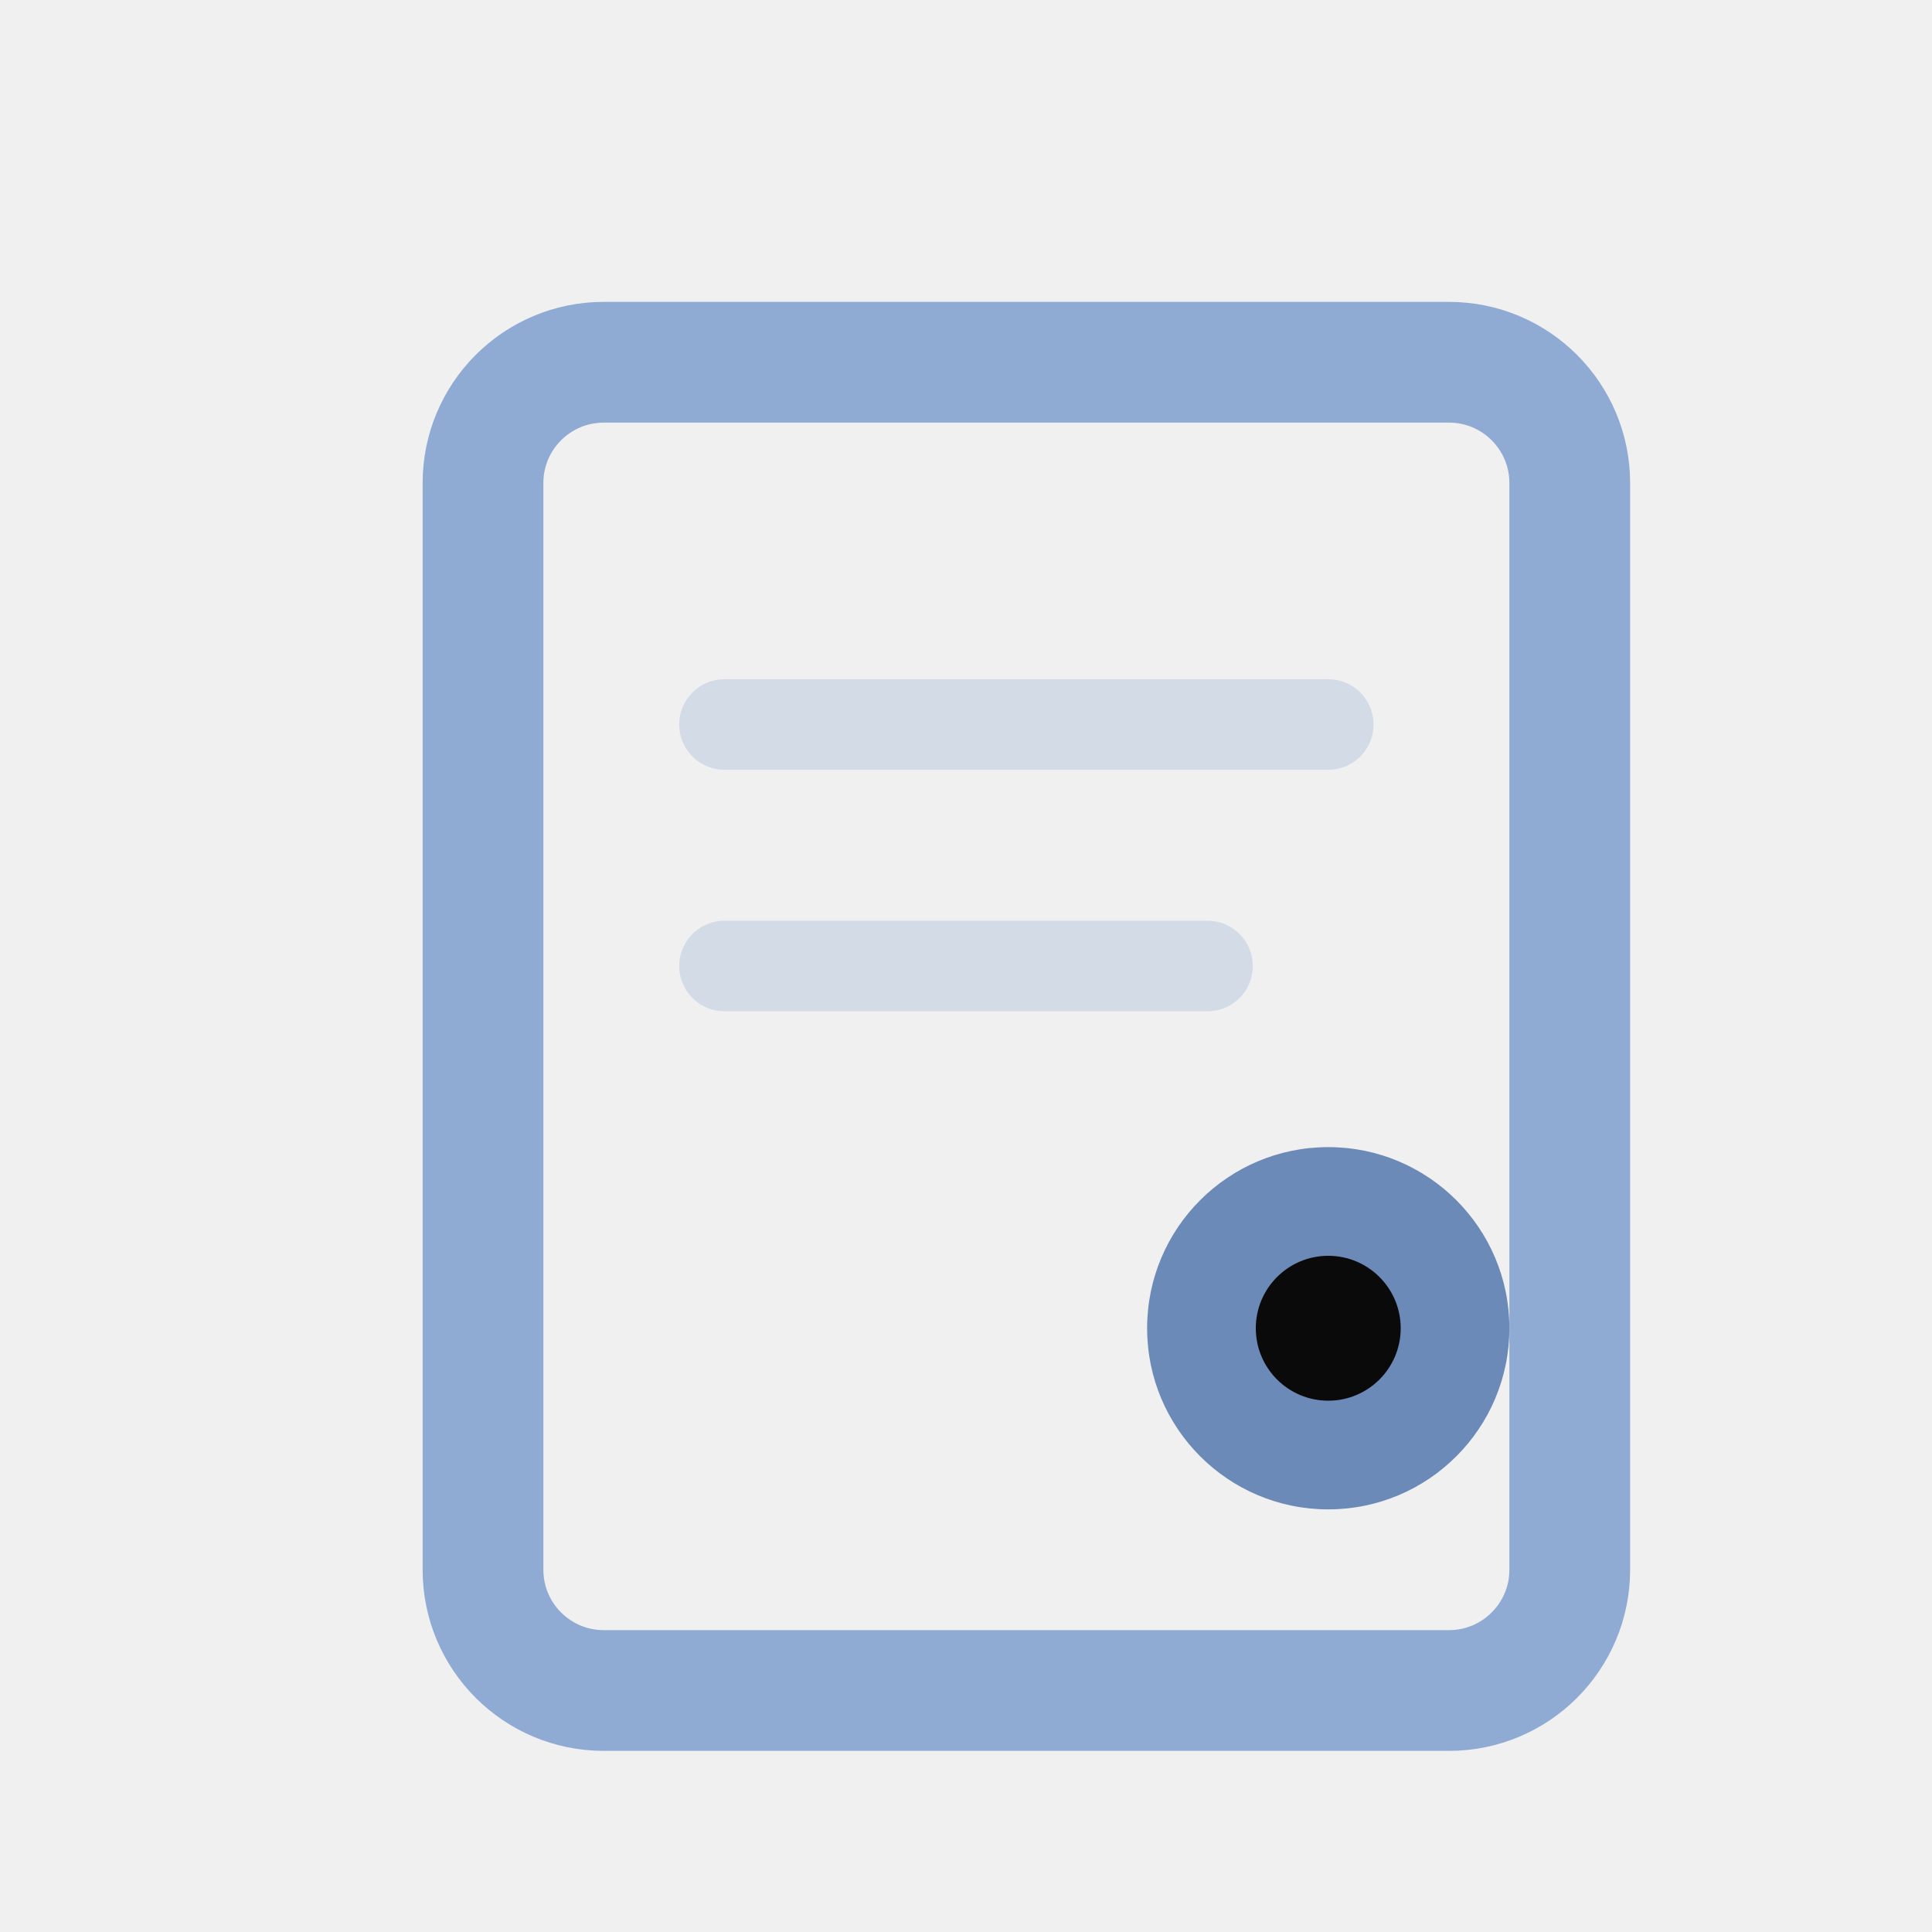
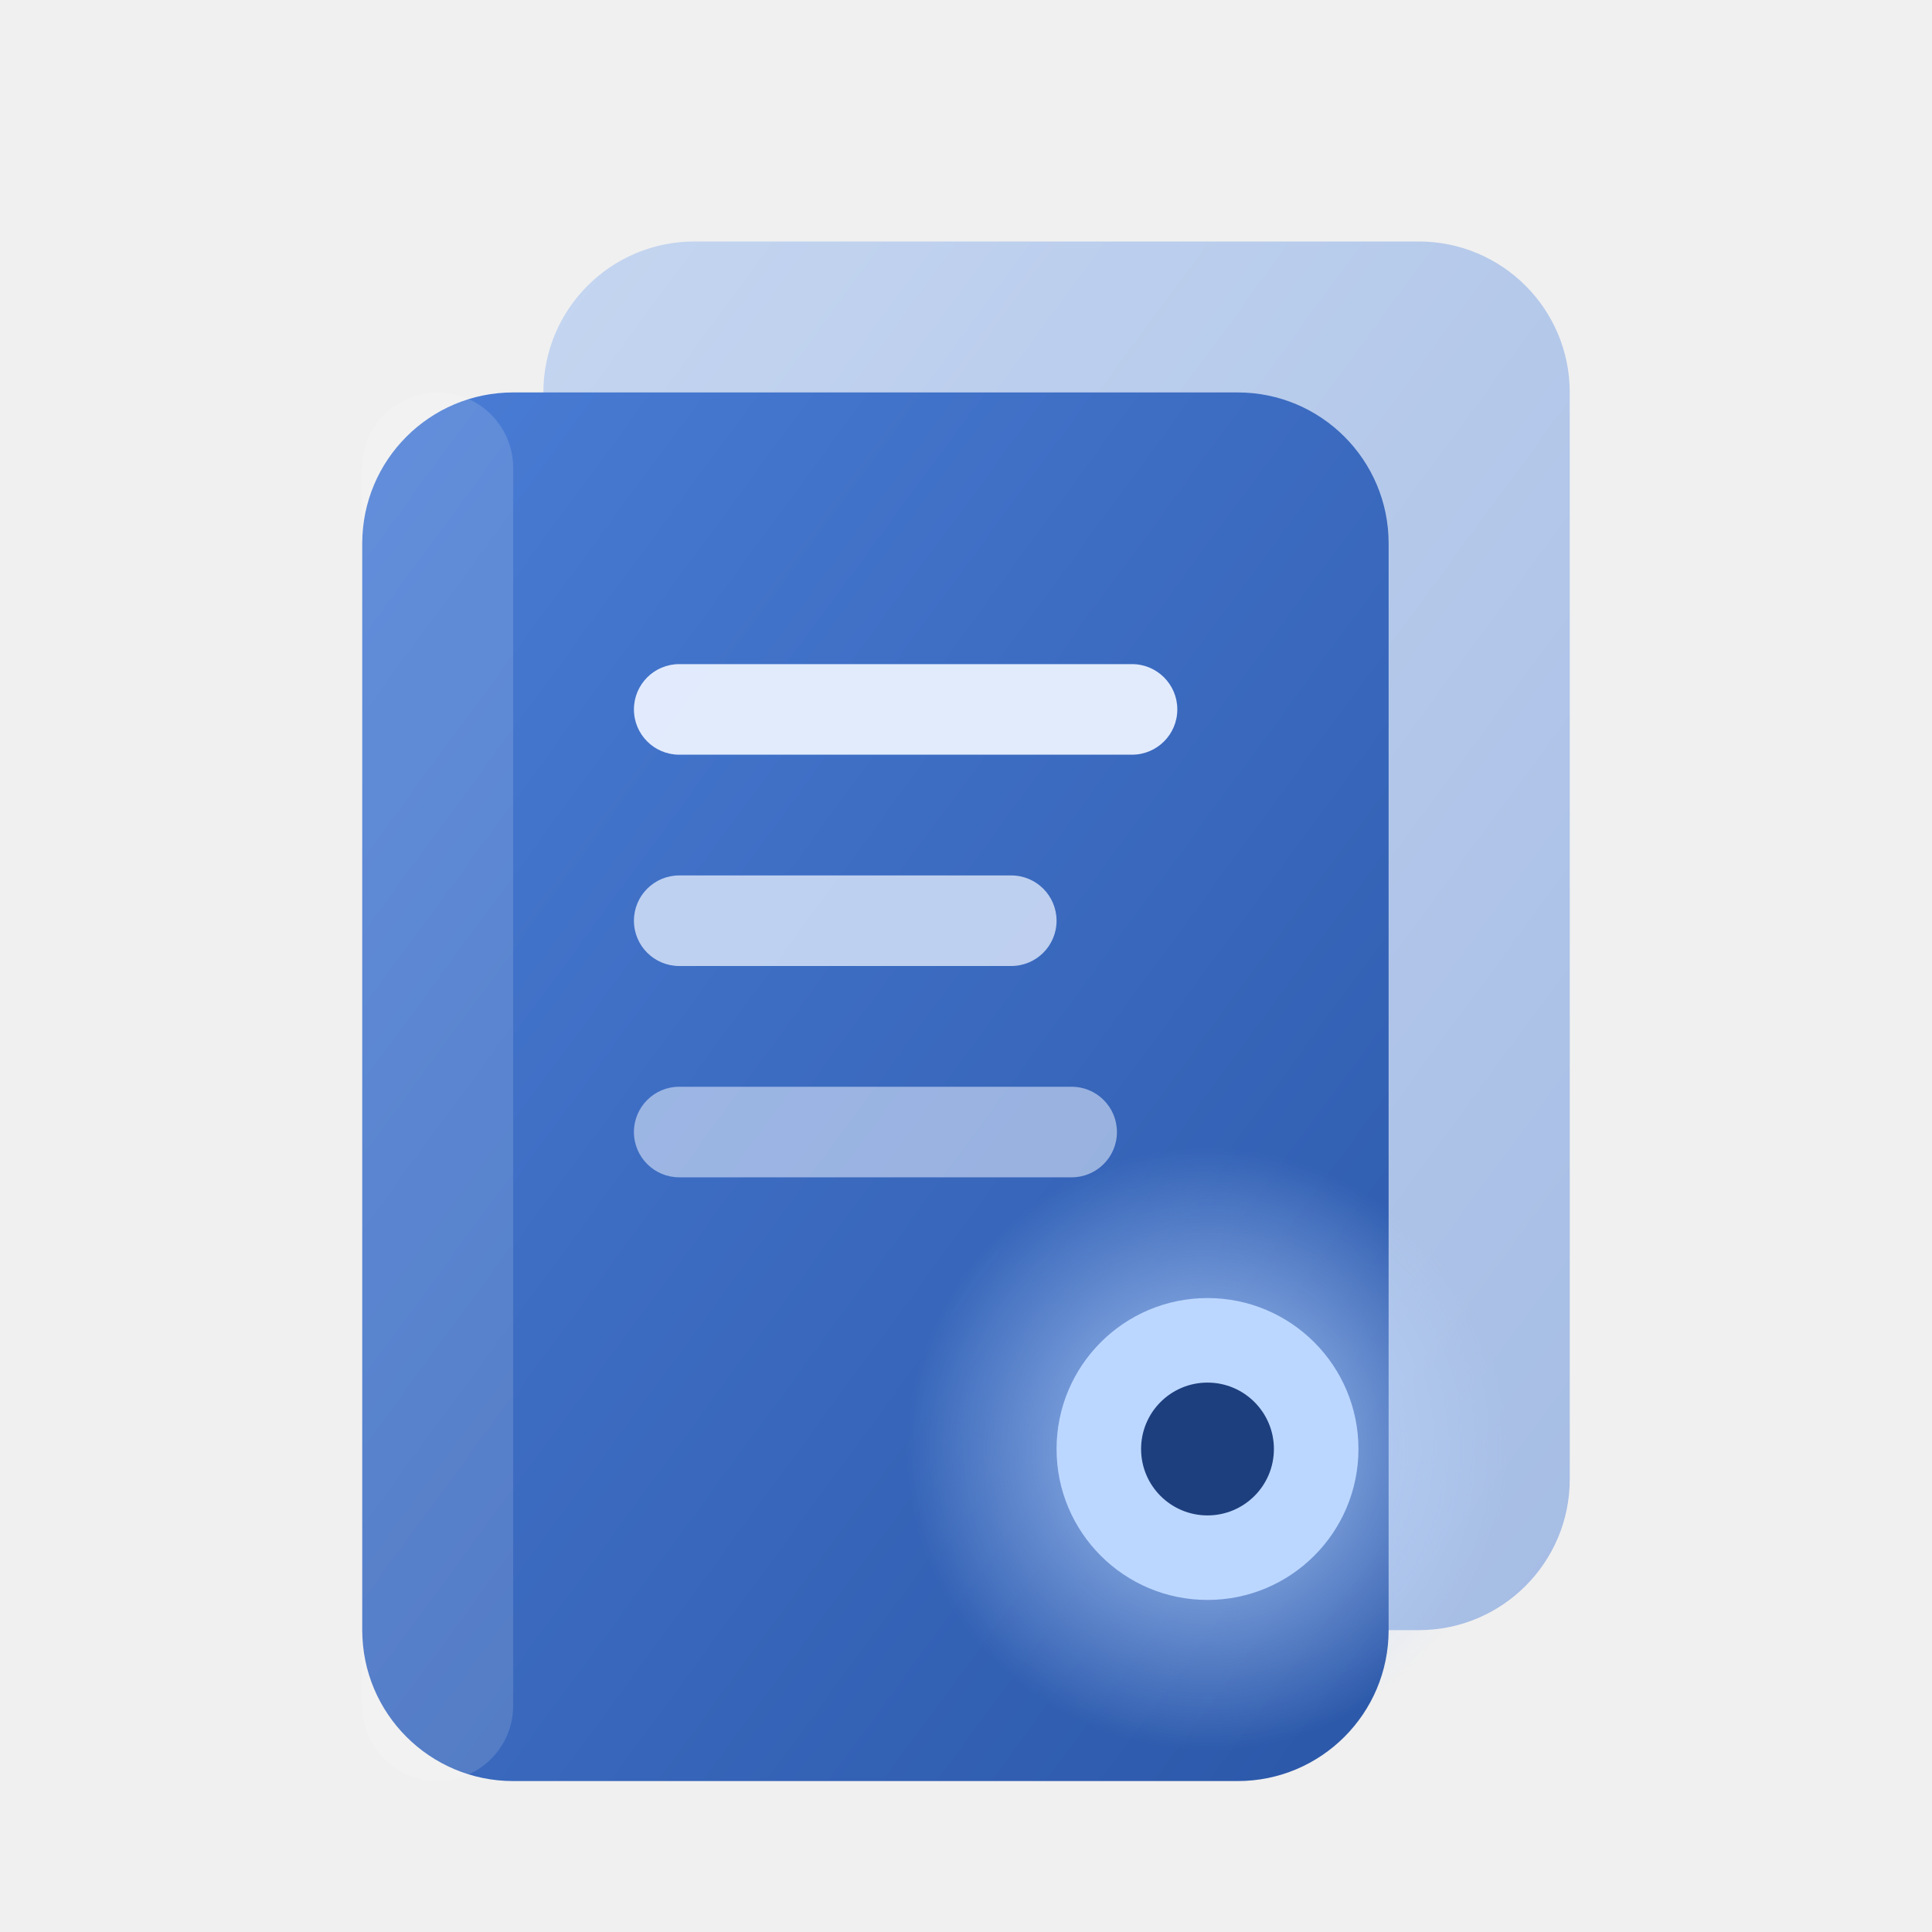
- <svg xmlns="http://www.w3.org/2000/svg" viewBox="0 0 32 32">
-   <rect x="8" y="6" width="18" height="22" rx="2" fill="none" stroke="#8FABD4" stroke-width="2" />
-   <line x1="12" y1="12" x2="22" y2="12" stroke="#8FABD4" stroke-width="1.5" opacity=".3" stroke-linecap="round" />
-   <line x1="12" y1="16" x2="20" y2="16" stroke="#8FABD4" stroke-width="1.5" opacity=".3" stroke-linecap="round" />
-   <circle cx="22" cy="22" r="3" fill="#4A70A9" opacity=".8" />
-   <circle cx="22" cy="22" r="1.2" fill="#0a0a0a" />
+ <svg xmlns="http://www.w3.org/2000/svg" viewBox="0 0 64 64">
+   <defs>
+     <linearGradient id="nl-page" x1="0" y1="0" x2="1" y2="1">
+       <stop offset="0" stop-color="#4a7dd6" />
+       <stop offset="1" stop-color="#2b57a8" />
+     </linearGradient>
+     <linearGradient id="nl-back" x1="0" y1="0" x2="1" y2="1">
+       <stop offset="0" stop-color="#8fb5f0" />
+       <stop offset="1" stop-color="#4a7dd6" />
+     </linearGradient>
+     <radialGradient id="nl-halo">
+       <stop offset="0" stop-color="#bcd7ff" stop-opacity=".9" />
+       <stop offset="1" stop-color="#bcd7ff" stop-opacity="0" />
+     </radialGradient>
+   </defs>
+   <rect x="18" y="8" width="34" height="46" rx="5" fill="url(#nl-back)" opacity=".45" />
+   <rect x="12" y="13" width="34" height="46" rx="5" fill="url(#nl-page)" />
+   <rect x="12" y="13" width="5" height="46" rx="2.5" fill="#ffffff" opacity=".14" />
+   <rect x="21" y="22" width="18" height="3" rx="1.5" fill="#eaf1ff" opacity=".95" />
+   <rect x="21" y="29" width="14" height="3" rx="1.5" fill="#eaf1ff" opacity=".75" />
+   <rect x="21" y="36" width="16" height="3" rx="1.5" fill="#eaf1ff" opacity=".55" />
+   <circle cx="40" cy="48" r="10" fill="url(#nl-halo)" />
+   <circle cx="40" cy="48" r="5" fill="#bcd7ff" />
+   <circle cx="40" cy="48" r="2.2" fill="#1d3f7e" />
</svg>
